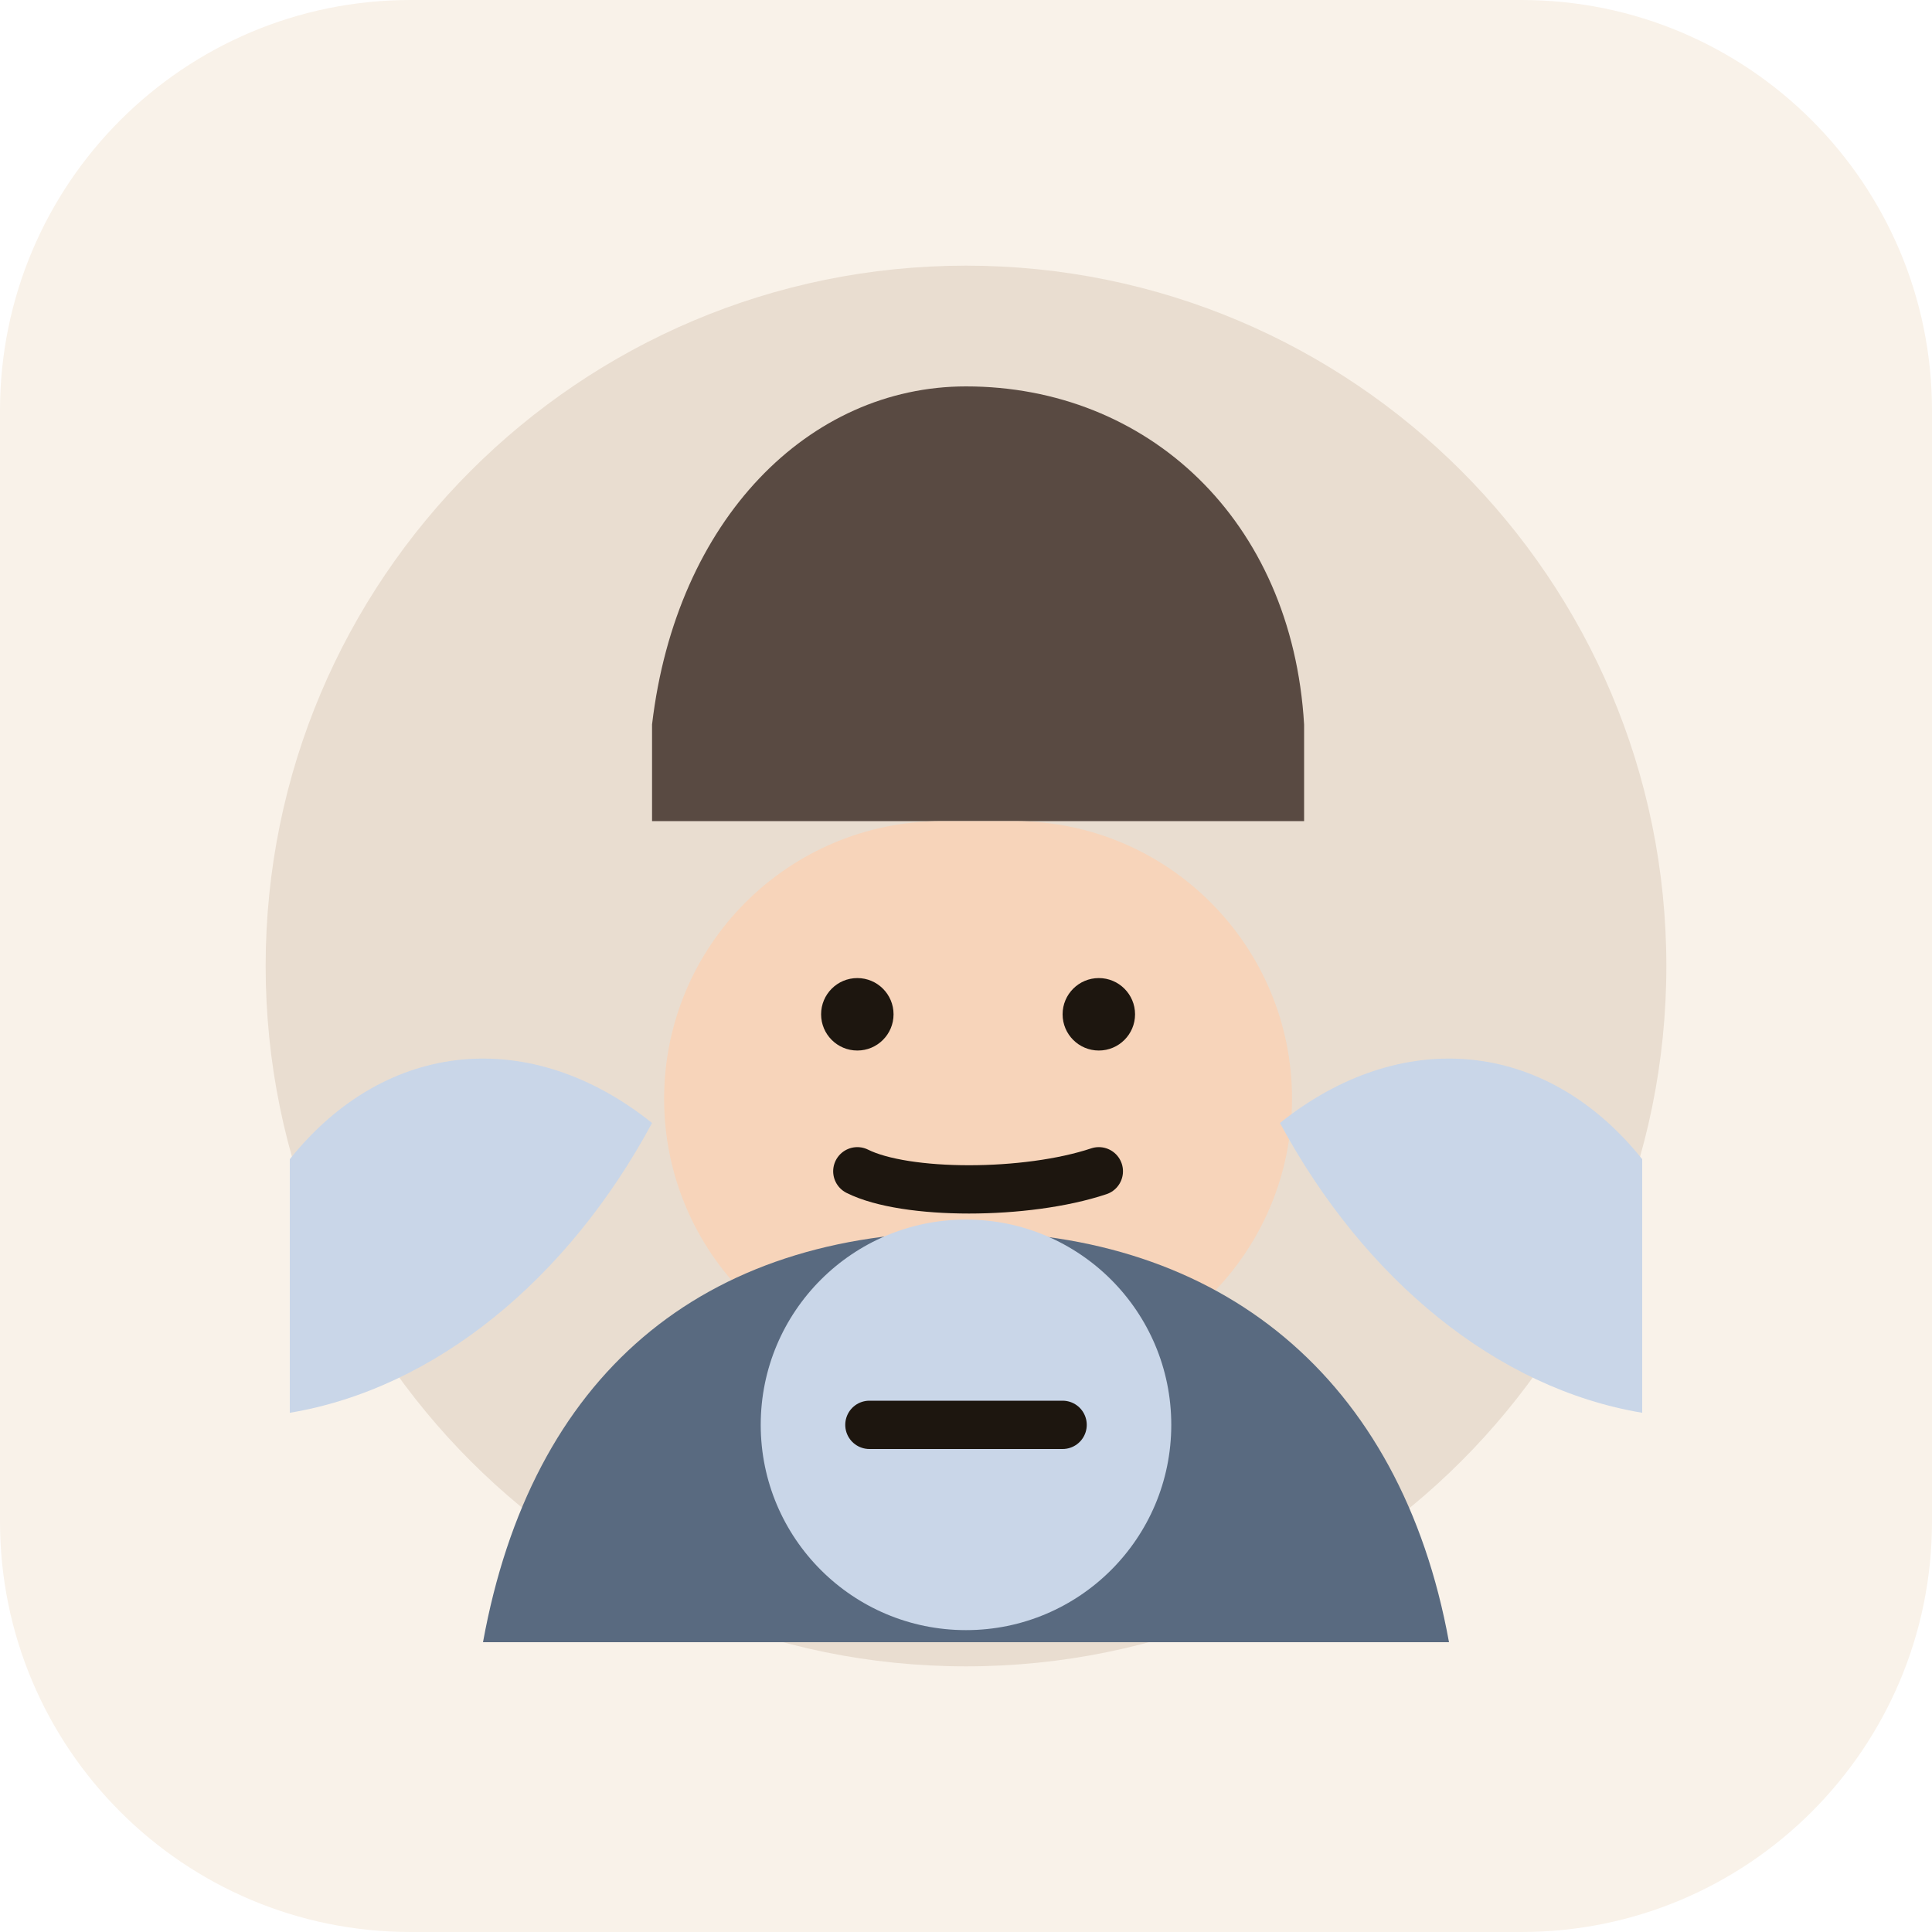
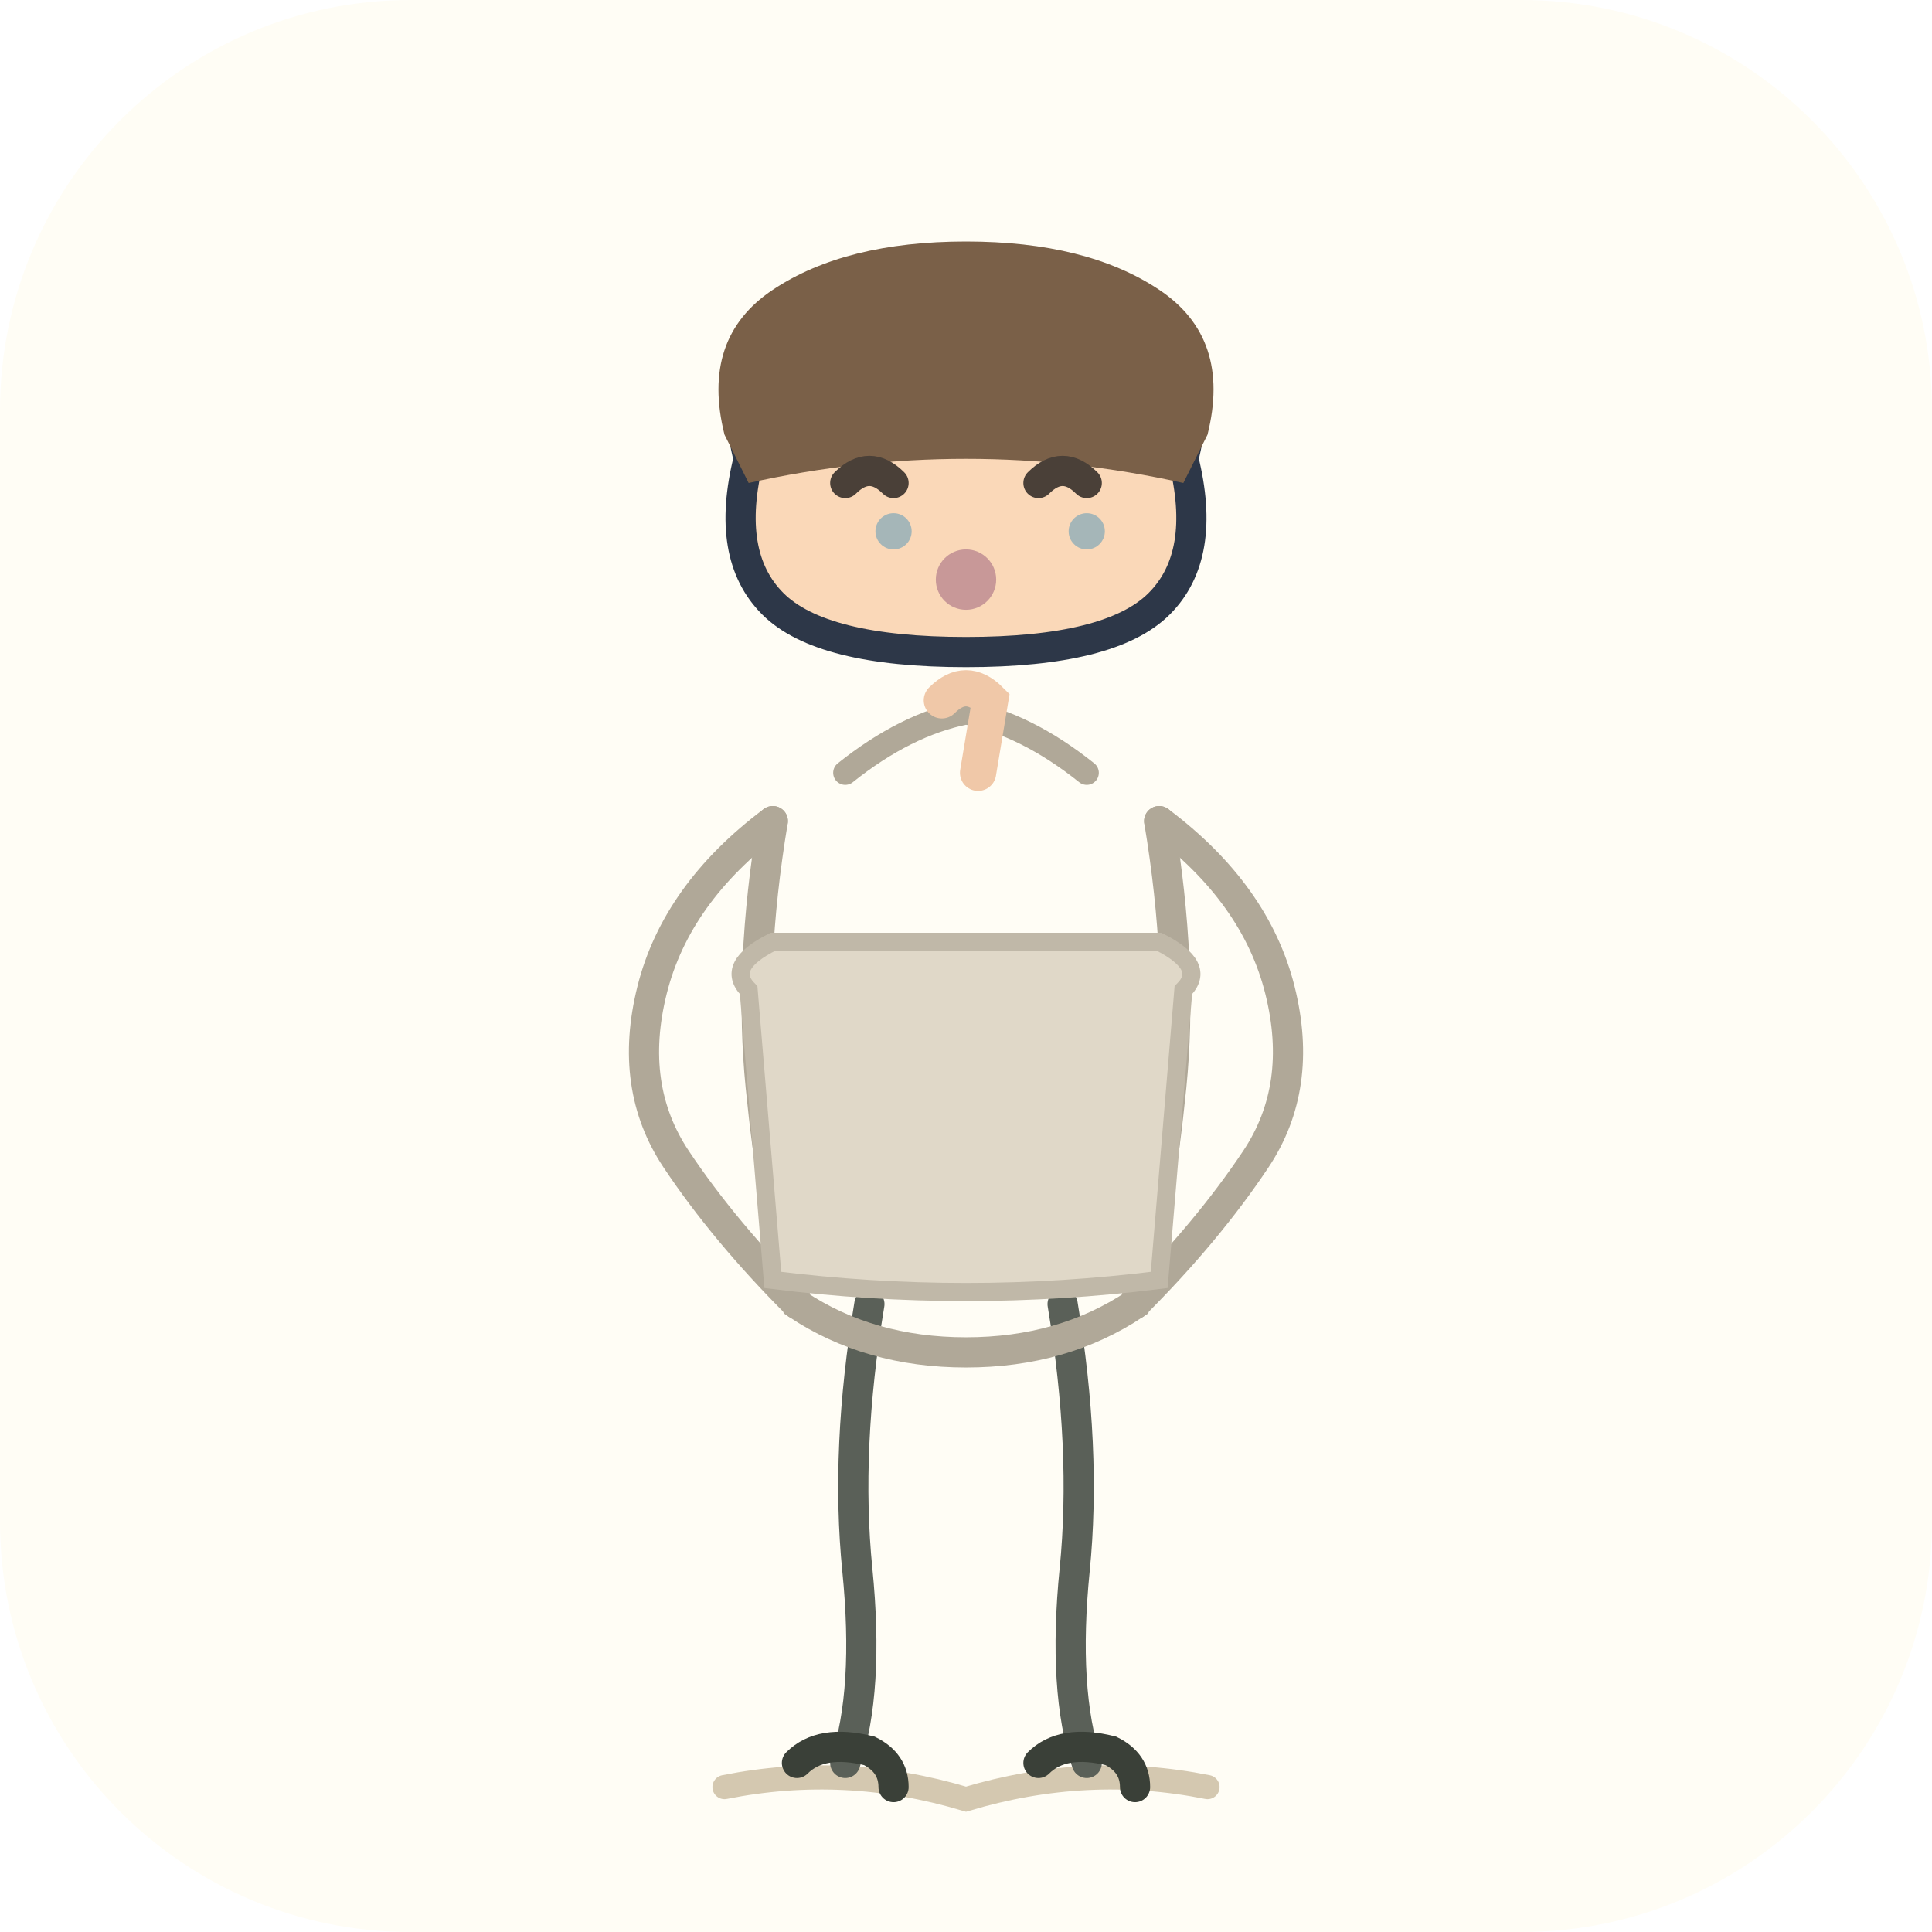
<svg xmlns="http://www.w3.org/2000/svg" viewBox="0 0 160 160" fill="none">
-   <rect width="160" height="160" rx="34" fill="#F9F2E9" />
-   <circle cx="80" cy="80" r="58" fill="#E9DDD0" />
-   <path d="M54 60c2-17 13-28 26-28 15 0 27 11 28 28v8H54v-8Z" fill="#594A42" />
-   <rect x="55" y="68" width="52" height="46" rx="23" fill="#F7D4BA" />
-   <circle cx="71" cy="84" r="3" fill="#1D160F" />
-   <circle cx="91" cy="84" r="3" fill="#1D160F" />
-   <path d="M71 97c4 2 14 2 20 0" stroke="#1D160F" stroke-width="4" stroke-linecap="round" />
-   <path d="M40 136c4-22 18-34 40-34 21 0 36 12 40 34H40Z" fill="#596A80" />
-   <path d="M24 96c8-10 20-11 30-3-7 13-18 22-30 24V96Z" fill="#C9D6E8" />
-   <path d="M136 96c-8-10-20-11-30-3 7 13 18 22 30 24V96Z" fill="#C9D6E8" />
-   <circle cx="80" cy="118" r="17" fill="#C9D6E8" />
-   <path d="M72 118h16" stroke="#1D160F" stroke-width="4" stroke-linecap="round" />
+   <rect width="160" height="160" rx="34" fill="#FFFDF5" />
+   <path d="M60 148 Q70 146 80 149 Q90 146 100 148" stroke="#D4C8B0" stroke-width="2" stroke-linecap="round" fill="none" />
+   <path d="M72 108 Q70 120 71 130 Q72 140 70 146" stroke="#5A6058" stroke-width="2.5" stroke-linecap="round" fill="none" />
+   <path d="M88 108 Q90 120 89 130 Q88 140 90 146" stroke="#5A6058" stroke-width="2.5" stroke-linecap="round" fill="none" />
+   <path d="M66 146 Q68 144 72 145 Q74 146 74 148" stroke="#3A4038" stroke-width="2.5" stroke-linecap="round" fill="none" />
+   <path d="M86 146 Q88 144 92 145 Q94 146 94 148" stroke="#3A4038" stroke-width="2.5" stroke-linecap="round" fill="none" />
+   <path d="M64 68 Q62 80 63 90 Q64 100 66 108 Q72 112 80 112 Q88 112 94 108 Q96 100 97 90 Q98 80 96 68" stroke="#B0A898" stroke-width="2.5" stroke-linecap="round" fill="none" />
+   <path d="M70 64 Q75 60 80 59 Q85 60 90 64" stroke="#B0A898" stroke-width="2" stroke-linecap="round" fill="none" />
+   <path d="M64 68 Q56 74 54 82 Q52 90 56 96 Q60 102 66 108" stroke="#B0A898" stroke-width="2.5" stroke-linecap="round" fill="none" />
+   <path d="M96 68 Q104 74 106 82 Q108 90 104 96 Q100 102 94 108" stroke="#B0A898" stroke-width="2.5" stroke-linecap="round" fill="none" />
+   <path d="M62 82 Q60 80 64 78 L96 78 Q100 80 98 82 L96 106 Q80 108 64 106 Z" fill="#E0D8C8" stroke="#C0B8A8" stroke-width="1.5" />
+   <path d="M78 58 Q80 56 82 58 L81 64" stroke="#F0C8A8" stroke-width="3" stroke-linecap="round" fill="none" />
+   <path d="M62 38 Q60 30 64 26 Q68 22 80 22 Q92 22 96 26 Q100 30 98 38 Q100 46 96 50 Q92 54 80 54 Q68 54 64 50 Q60 46 62 38 Z" fill="#FAD8B8" stroke="#2D3748" stroke-width="2.5" stroke-linecap="round" />
+   <path d="M60 36 Q58 28 64 24 Q70 20 80 20 Q90 20 96 24 Q102 28 100 36 L98 40 Q80 36 62 40 Z" fill="#7A6048" />
+   <path d="M70 40 Q72 38 74 40" stroke="#4A4038" stroke-width="2.5" stroke-linecap="round" fill="none" />
+   <path d="M86 40 Q88 38 90 40" stroke="#4A4038" stroke-width="2.5" stroke-linecap="round" fill="none" />
+   <circle cx="74" cy="44" r="1.5" fill="#90AEB8" opacity="0.8" />
+   <circle cx="90" cy="44" r="1.5" fill="#90AEB8" opacity="0.8" />
+   <circle cx="80" cy="48" r="2.5" fill="#C89898" />
</svg>
